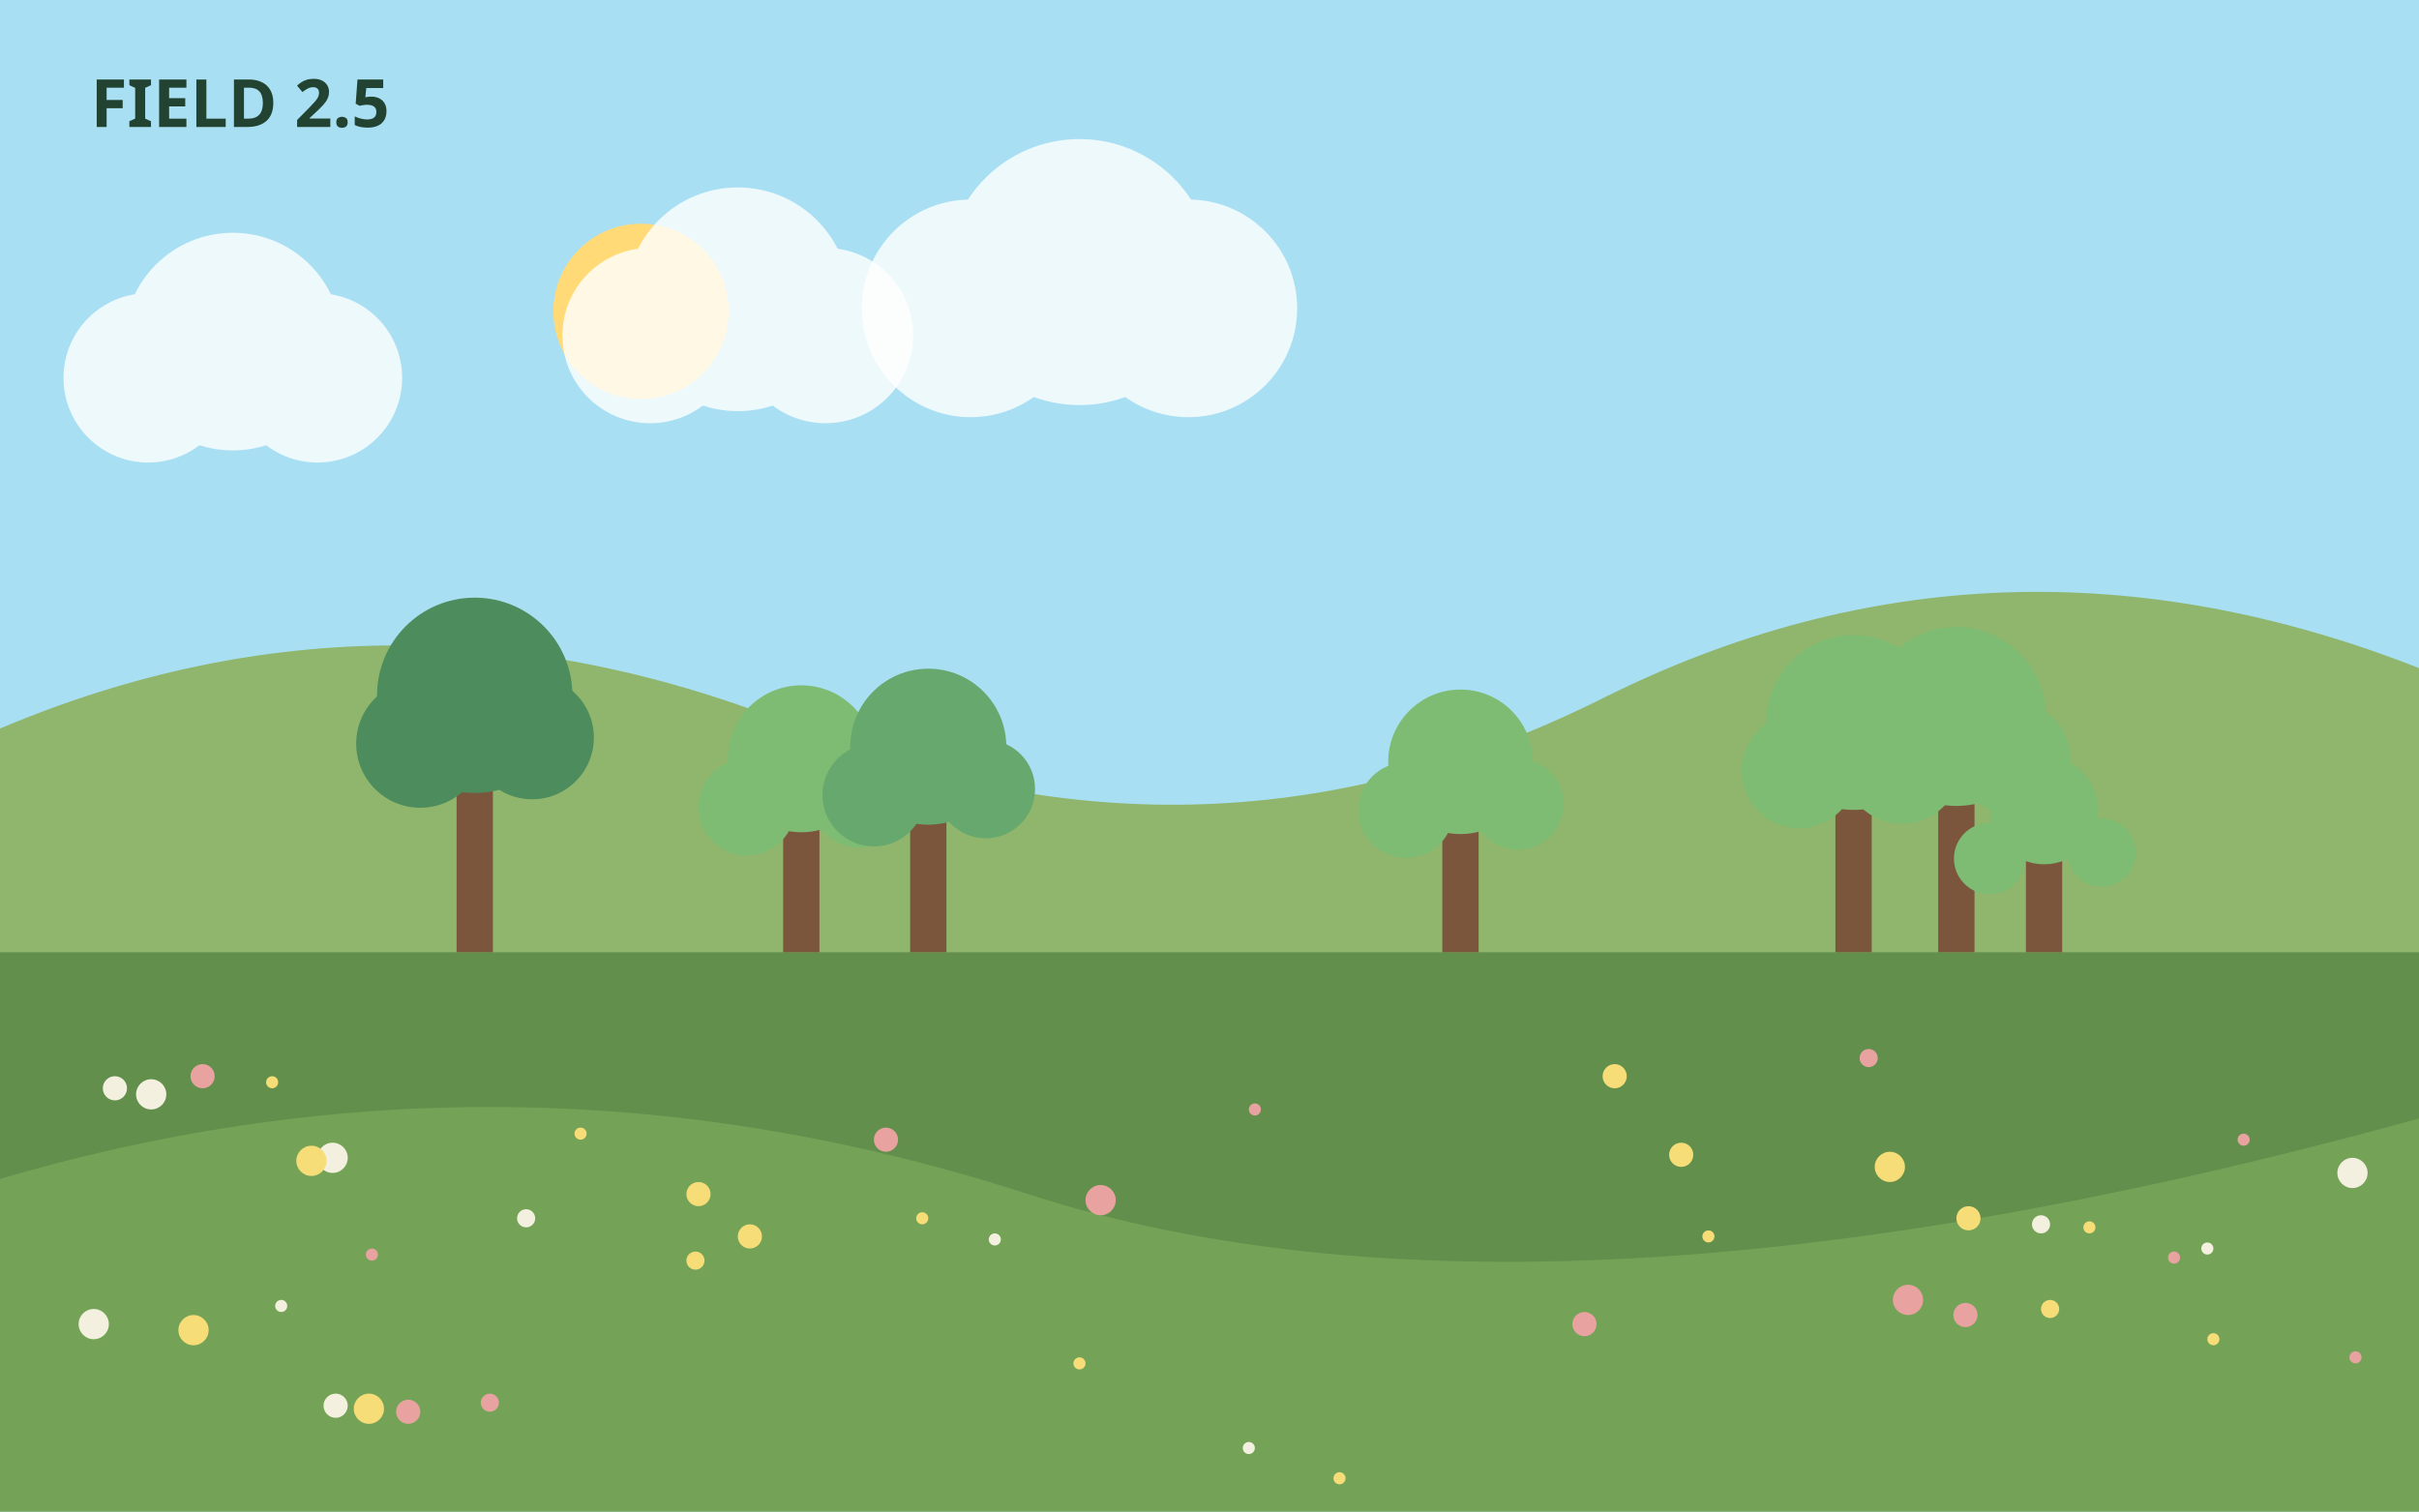
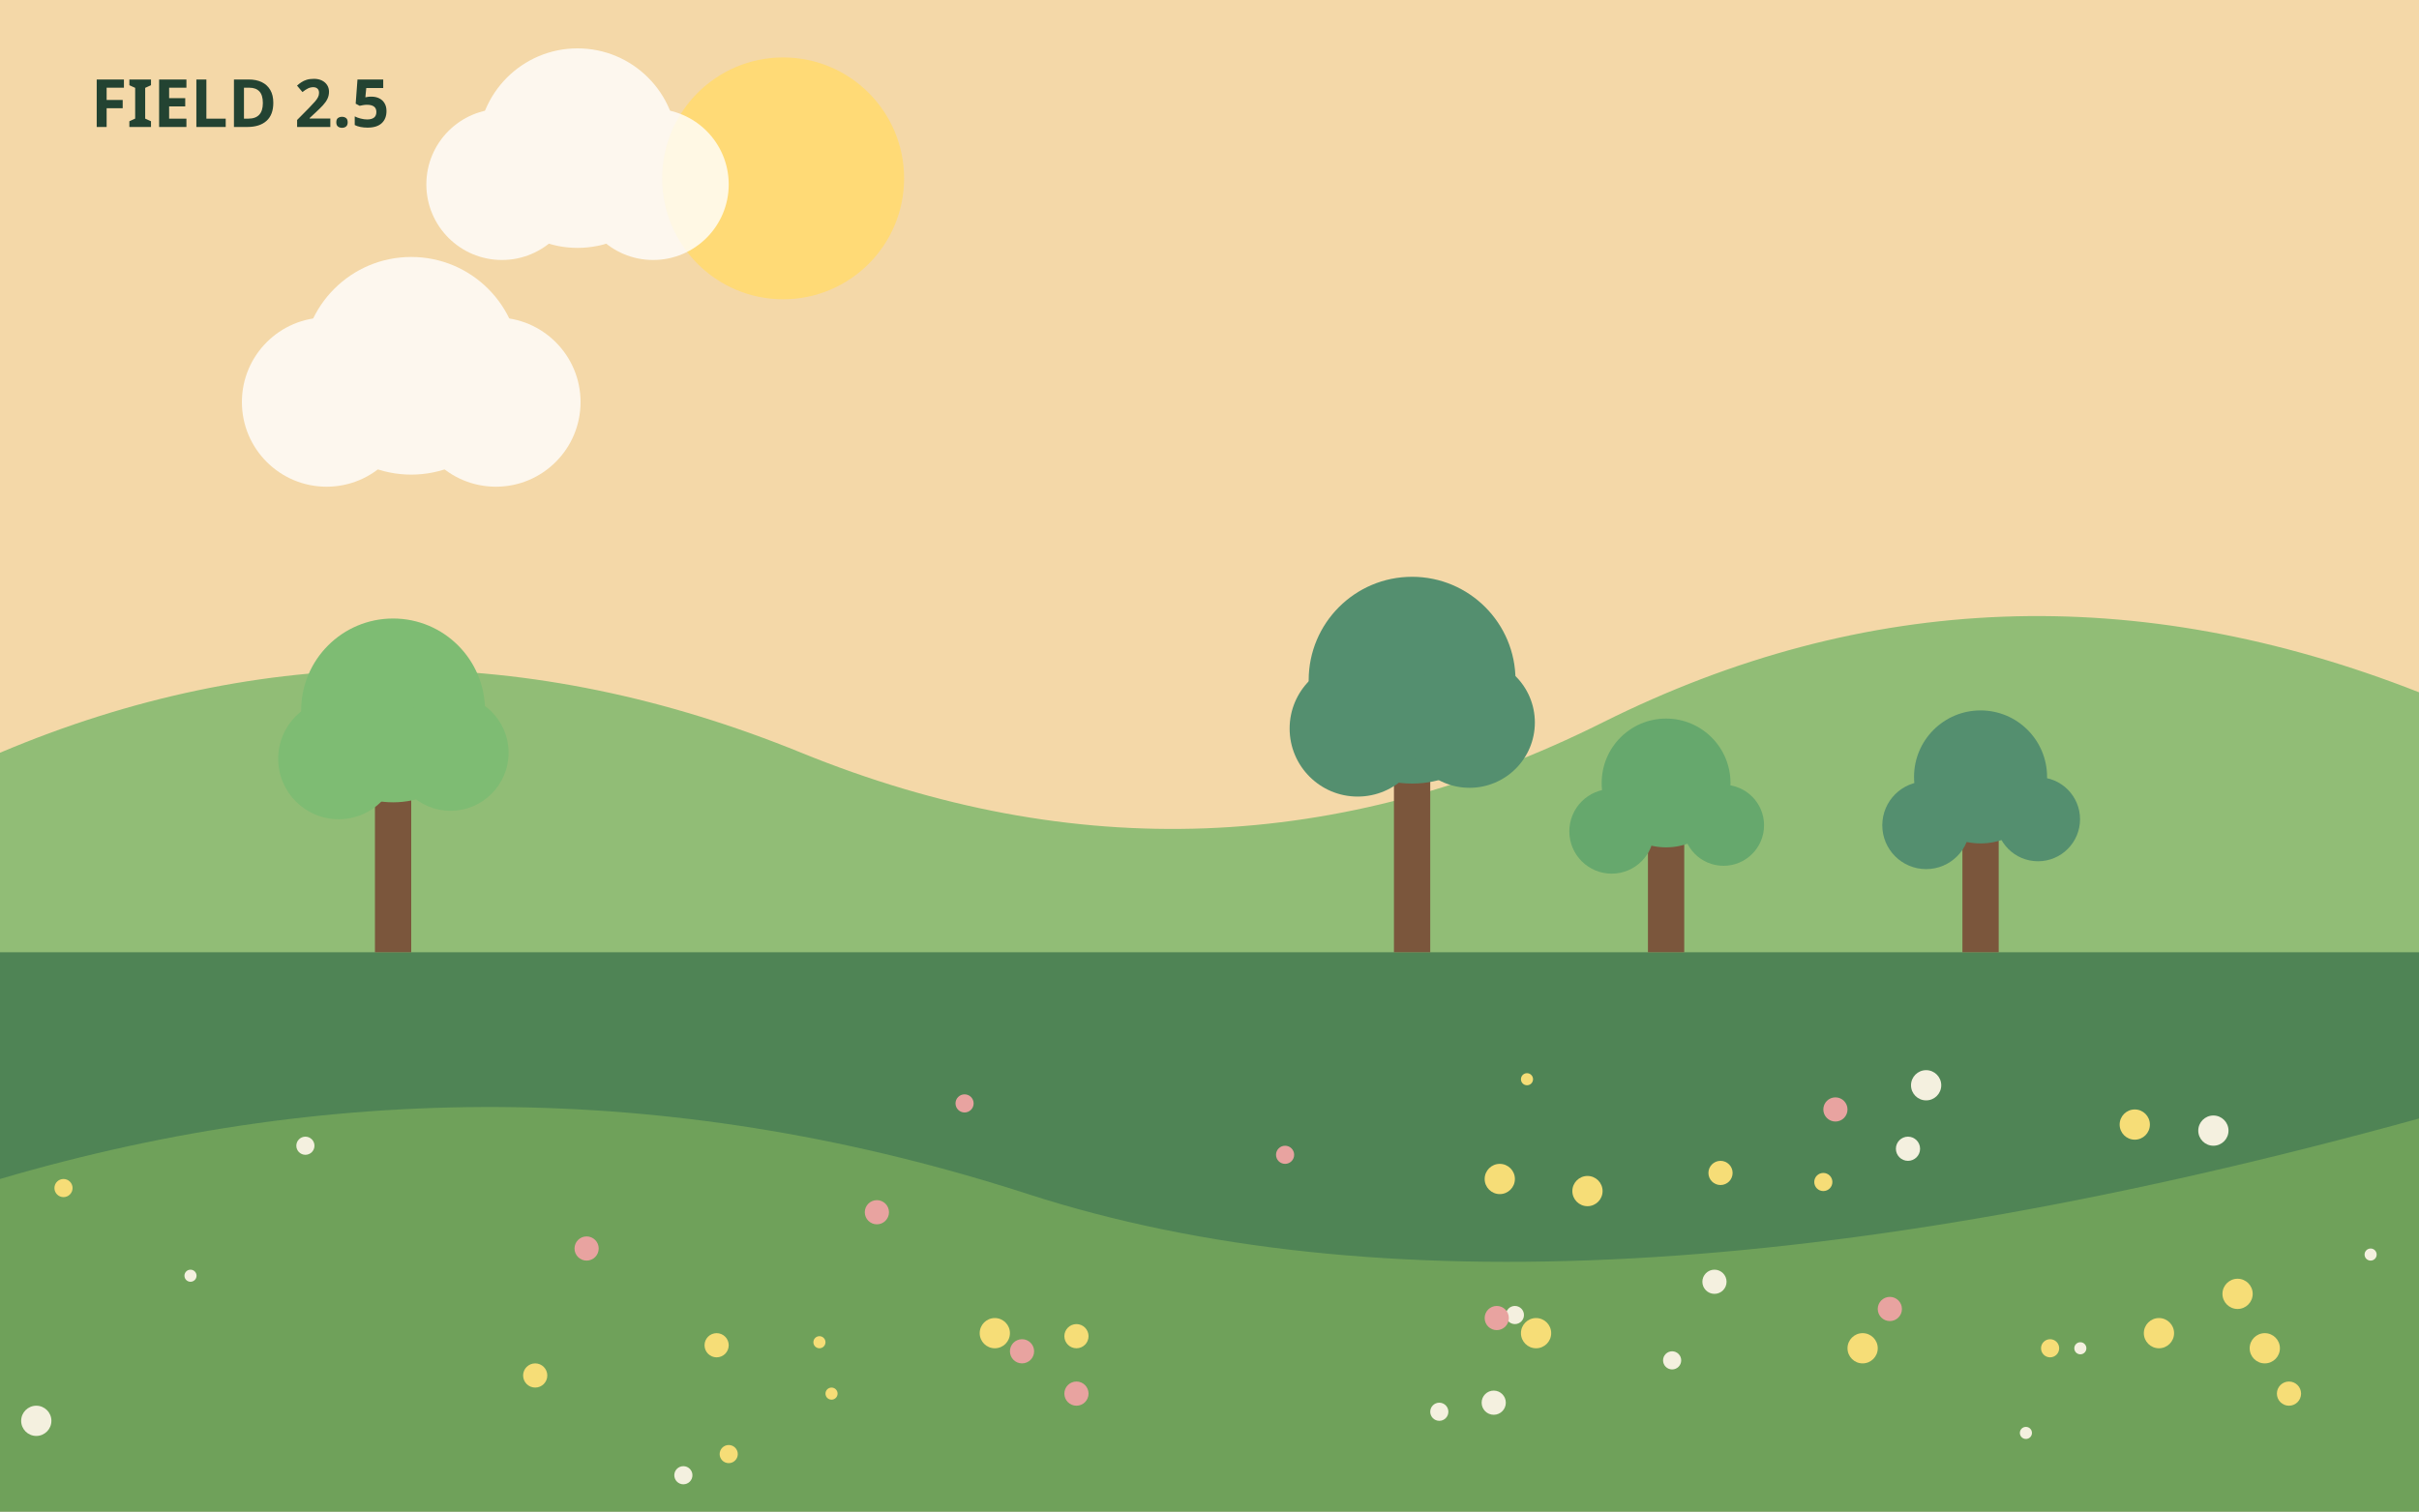
<svg xmlns="http://www.w3.org/2000/svg" width="800" height="500" viewBox="0 0 800 500">
-   <rect width="800" height="500" fill="#a9dff2" />
-   <circle cx="212" cy="103" r="29" fill="#ffda76" />
+   <rect width="800" height="500" fill="#f4d8a8" />
+   <circle cx="259" cy="59" r="40" fill="#ffda76" />
  <g fill="#ffffff" opacity="0.8">
-     <circle cx="321" cy="102" r="36" />
-     <circle cx="357" cy="90" r="44" />
-     <circle cx="393" cy="102" r="36" />
+     <circle cx="166" cy="61" r="25" />
+     <circle cx="191" cy="49" r="33" />
+     <circle cx="216" cy="61" r="25" />
  </g>
  <g fill="#ffffff" opacity="0.8">
-     <circle cx="49" cy="125" r="28" />
-     <circle cx="77" cy="113" r="36" />
-     <circle cx="105" cy="125" r="28" />
+     <circle cx="108" cy="133" r="28" />
+     <circle cx="136" cy="121" r="36" />
+     <circle cx="164" cy="133" r="28" />
  </g>
-   <g fill="#ffffff" opacity="0.8">
-     <circle cx="215" cy="111" r="29" />
-     <circle cx="244" cy="99" r="37" />
-     <circle cx="273" cy="111" r="29" />
-   </g>
-   <path d="M0 241 Q130 186 265 241 T530 231 T800 221 V340 H0Z" fill="#8fb66c" />
-   <rect y="315" width="800" height="185" fill="#628f4b" />
+   <path d="M0 249 Q130 194 265 249 T530 239 T800 229 V340 H0Z" fill="#91bd76" />
+   <rect y="315" width="800" height="185" fill="#4f8455" />
  <path d="M0 390 Q170 340 340 395 T800 370 V500 H0Z" fill="#78a95b" opacity="0.78" />
-   <rect x="151" y="230" width="12" height="85" fill="#7b563c" stroke="none" />
-   <circle cx="157" cy="230" r="32.3" fill="#4d8c5c" stroke="none" />
-   <circle cx="139" cy="246" r="21.2" fill="#4d8c5c" stroke="none" />
-   <circle cx="176" cy="244" r="20.4" fill="#4d8c5c" stroke="none" />
-   <rect x="259" y="251" width="12" height="64" fill="#7b563c" stroke="none" />
-   <circle cx="265" cy="251" r="24.3" fill="#7ebc73" stroke="none" />
-   <circle cx="247" cy="267" r="16.0" fill="#7ebc73" stroke="none" />
-   <circle cx="284" cy="265" r="15.4" fill="#7ebc73" stroke="none" />
-   <rect x="301" y="247" width="12" height="68" fill="#7b563c" stroke="none" />
-   <circle cx="307" cy="247" r="25.8" fill="#66a86d" stroke="none" />
-   <circle cx="289" cy="263" r="17.0" fill="#66a86d" stroke="none" />
-   <circle cx="326" cy="261" r="16.3" fill="#66a86d" stroke="none" />
-   <rect x="477" y="252" width="12" height="63" fill="#7b563c" stroke="none" />
-   <circle cx="483" cy="252" r="23.9" fill="#7ebc73" stroke="none" />
-   <circle cx="465" cy="268" r="15.8" fill="#7ebc73" stroke="none" />
-   <circle cx="502" cy="266" r="15.1" fill="#7ebc73" stroke="none" />
-   <rect x="607" y="239" width="12" height="76" fill="#7b563c" stroke="none" />
-   <circle cx="613" cy="239" r="28.9" fill="#7ebc73" stroke="none" />
-   <circle cx="595" cy="255" r="19.0" fill="#7ebc73" stroke="none" />
-   <circle cx="632" cy="253" r="18.2" fill="#7ebc73" stroke="none" />
-   <rect x="641" y="237" width="12" height="78" fill="#7b563c" stroke="none" />
-   <circle cx="647" cy="237" r="29.6" fill="#7ebc73" stroke="none" />
-   <circle cx="629" cy="253" r="19.5" fill="#7ebc73" stroke="none" />
-   <circle cx="666" cy="251" r="18.7" fill="#7ebc73" stroke="none" />
-   <rect x="670" y="268" width="12" height="47" fill="#7b563c" stroke="none" />
-   <circle cx="676" cy="268" r="17.9" fill="#7ebc73" stroke="none" />
-   <circle cx="658" cy="284" r="11.8" fill="#7ebc73" stroke="none" />
-   <circle cx="695" cy="282" r="11.3" fill="#7ebc73" stroke="none" />
-   <circle cx="162" cy="464" r="3" fill="#e8a3a0" />
-   <circle cx="675" cy="405" r="3" fill="#f4f0df" />
-   <circle cx="651" cy="403" r="4" fill="#f6dd77" />
-   <circle cx="719" cy="416" r="2" fill="#e8a3a0" />
-   <circle cx="293" cy="377" r="4" fill="#e8a3a0" />
-   <circle cx="742" cy="377" r="2" fill="#e8a3a0" />
-   <circle cx="732" cy="443" r="2" fill="#f6dd77" />
-   <circle cx="565" cy="409" r="2" fill="#f6dd77" />
-   <circle cx="50" cy="362" r="5" fill="#f4f0df" />
-   <circle cx="524" cy="438" r="4" fill="#e8a3a0" />
-   <circle cx="248" cy="409" r="4" fill="#f6dd77" />
-   <circle cx="779" cy="449" r="2" fill="#e8a3a0" />
-   <circle cx="110" cy="383" r="5" fill="#f4f0df" />
-   <circle cx="691" cy="406" r="2" fill="#f6dd77" />
-   <circle cx="135" cy="467" r="4" fill="#e8a3a0" />
-   <circle cx="31" cy="438" r="5" fill="#f4f0df" />
-   <circle cx="122" cy="466" r="5" fill="#f6dd77" />
-   <circle cx="123" cy="415" r="2" fill="#e8a3a0" />
-   <circle cx="38" cy="360" r="4" fill="#f4f0df" />
-   <circle cx="305" cy="403" r="2" fill="#f6dd77" />
-   <circle cx="618" cy="350" r="3" fill="#e8a3a0" />
-   <circle cx="103" cy="384" r="5" fill="#f6dd77" />
-   <circle cx="174" cy="403" r="3" fill="#f4f0df" />
-   <circle cx="364" cy="397" r="5" fill="#e8a3a0" />
-   <circle cx="625" cy="386" r="5" fill="#f6dd77" />
-   <circle cx="534" cy="356" r="4" fill="#f6dd77" />
-   <circle cx="556" cy="382" r="4" fill="#f6dd77" />
-   <circle cx="329" cy="410" r="2" fill="#f4f0df" />
-   <circle cx="413" cy="479" r="2" fill="#f4f0df" />
-   <circle cx="90" cy="358" r="2" fill="#f6dd77" />
-   <circle cx="64" cy="440" r="5" fill="#f6dd77" />
-   <circle cx="230" cy="417" r="3" fill="#f6dd77" />
-   <circle cx="415" cy="367" r="2" fill="#e8a3a0" />
-   <circle cx="778" cy="388" r="5" fill="#f4f0df" />
-   <circle cx="357" cy="451" r="2" fill="#f6dd77" />
-   <circle cx="67" cy="356" r="4" fill="#e8a3a0" />
-   <circle cx="631" cy="430" r="5" fill="#e8a3a0" />
-   <circle cx="111" cy="465" r="4" fill="#f4f0df" />
-   <circle cx="93" cy="432" r="2" fill="#f4f0df" />
-   <circle cx="443" cy="489" r="2" fill="#f6dd77" />
-   <circle cx="730" cy="413" r="2" fill="#f4f0df" />
-   <circle cx="678" cy="433" r="3" fill="#f6dd77" />
-   <circle cx="231" cy="395" r="4" fill="#f6dd77" />
-   <circle cx="650" cy="435" r="4" fill="#e8a3a0" />
-   <circle cx="192" cy="375" r="2" fill="#f6dd77" />
+   <rect x="124" y="235" width="12" height="80" fill="#7b563c" stroke="none" />
+   <circle cx="130" cy="235" r="30.4" fill="#7ebc73" stroke="none" />
+   <circle cx="112" cy="251" r="20.0" fill="#7ebc73" stroke="none" />
+   <circle cx="149" cy="249" r="19.2" fill="#7ebc73" stroke="none" />
+   <rect x="461" y="225" width="12" height="90" fill="#7b563c" stroke="none" />
+   <circle cx="467" cy="225" r="34.2" fill="#548f6f" stroke="none" />
+   <circle cx="449" cy="241" r="22.5" fill="#548f6f" stroke="none" />
+   <circle cx="486" cy="239" r="21.6" fill="#548f6f" stroke="none" />
+   <rect x="545" y="259" width="12" height="56" fill="#7b563c" stroke="none" />
+   <circle cx="551" cy="259" r="21.3" fill="#66a86d" stroke="none" />
+   <circle cx="533" cy="275" r="14.0" fill="#66a86d" stroke="none" />
+   <circle cx="570" cy="273" r="13.4" fill="#66a86d" stroke="none" />
+   <rect x="649" y="257" width="12" height="58" fill="#7b563c" stroke="none" />
+   <circle cx="655" cy="257" r="22.0" fill="#548f6f" stroke="none" />
+   <circle cx="637" cy="273" r="14.5" fill="#548f6f" stroke="none" />
+   <circle cx="674" cy="271" r="13.9" fill="#548f6f" stroke="none" />
+   <circle cx="271" cy="444" r="2" fill="#f6dd77" />
+   <circle cx="329" cy="441" r="5" fill="#f6dd77" />
+   <circle cx="553" cy="450" r="3" fill="#f4f0df" />
+   <circle cx="706" cy="372" r="5" fill="#f6dd77" />
+   <circle cx="476" cy="467" r="3" fill="#f4f0df" />
+   <circle cx="275" cy="461" r="2" fill="#f6dd77" />
+   <circle cx="740" cy="428" r="5" fill="#f6dd77" />
+   <circle cx="749" cy="446" r="5" fill="#f6dd77" />
+   <circle cx="63" cy="422" r="2" fill="#f4f0df" />
+   <circle cx="505" cy="357" r="2" fill="#f6dd77" />
+   <circle cx="237" cy="445" r="4" fill="#f6dd77" />
+   <circle cx="194" cy="413" r="4" fill="#e8a3a0" />
+   <circle cx="501" cy="435" r="3" fill="#f4f0df" />
+   <circle cx="678" cy="446" r="3" fill="#f6dd77" />
+   <circle cx="495" cy="436" r="4" fill="#e8a3a0" />
+   <circle cx="101" cy="379" r="3" fill="#f4f0df" />
+   <circle cx="525" cy="394" r="5" fill="#f6dd77" />
+   <circle cx="607" cy="367" r="4" fill="#e8a3a0" />
+   <circle cx="569" cy="388" r="4" fill="#f6dd77" />
+   <circle cx="732" cy="374" r="5" fill="#f4f0df" />
+   <circle cx="226" cy="488" r="3" fill="#f4f0df" />
+   <circle cx="177" cy="455" r="4" fill="#f6dd77" />
+   <circle cx="603" cy="391" r="3" fill="#f6dd77" />
+   <circle cx="290" cy="401" r="4" fill="#e8a3a0" />
+   <circle cx="714" cy="441" r="5" fill="#f6dd77" />
+   <circle cx="688" cy="446" r="2" fill="#f4f0df" />
+   <circle cx="631" cy="380" r="4" fill="#f4f0df" />
+   <circle cx="637" cy="359" r="5" fill="#f4f0df" />
+   <circle cx="356" cy="461" r="4" fill="#e8a3a0" />
+   <circle cx="338" cy="447" r="4" fill="#e8a3a0" />
+   <circle cx="784" cy="415" r="2" fill="#f4f0df" />
+   <circle cx="567" cy="424" r="4" fill="#f4f0df" />
+   <circle cx="757" cy="461" r="4" fill="#f6dd77" />
+   <circle cx="508" cy="441" r="5" fill="#f6dd77" />
+   <circle cx="625" cy="433" r="4" fill="#e8a3a0" />
+   <circle cx="670" cy="474" r="2" fill="#f4f0df" />
+   <circle cx="356" cy="442" r="4" fill="#f6dd77" />
+   <circle cx="12" cy="470" r="5" fill="#f4f0df" />
+   <circle cx="21" cy="393" r="3" fill="#f6dd77" />
+   <circle cx="241" cy="481" r="3" fill="#f6dd77" />
+   <circle cx="616" cy="446" r="5" fill="#f6dd77" />
+   <circle cx="496" cy="390" r="5" fill="#f6dd77" />
+   <circle cx="319" cy="365" r="3" fill="#e8a3a0" />
+   <circle cx="494" cy="464" r="4" fill="#f4f0df" />
+   <circle cx="425" cy="382" r="3" fill="#e8a3a0" />
  <text x="30" y="42" fill="#234332" font-family="sans-serif" font-size="22" font-weight="700">FIELD 2.5</text>
</svg>
